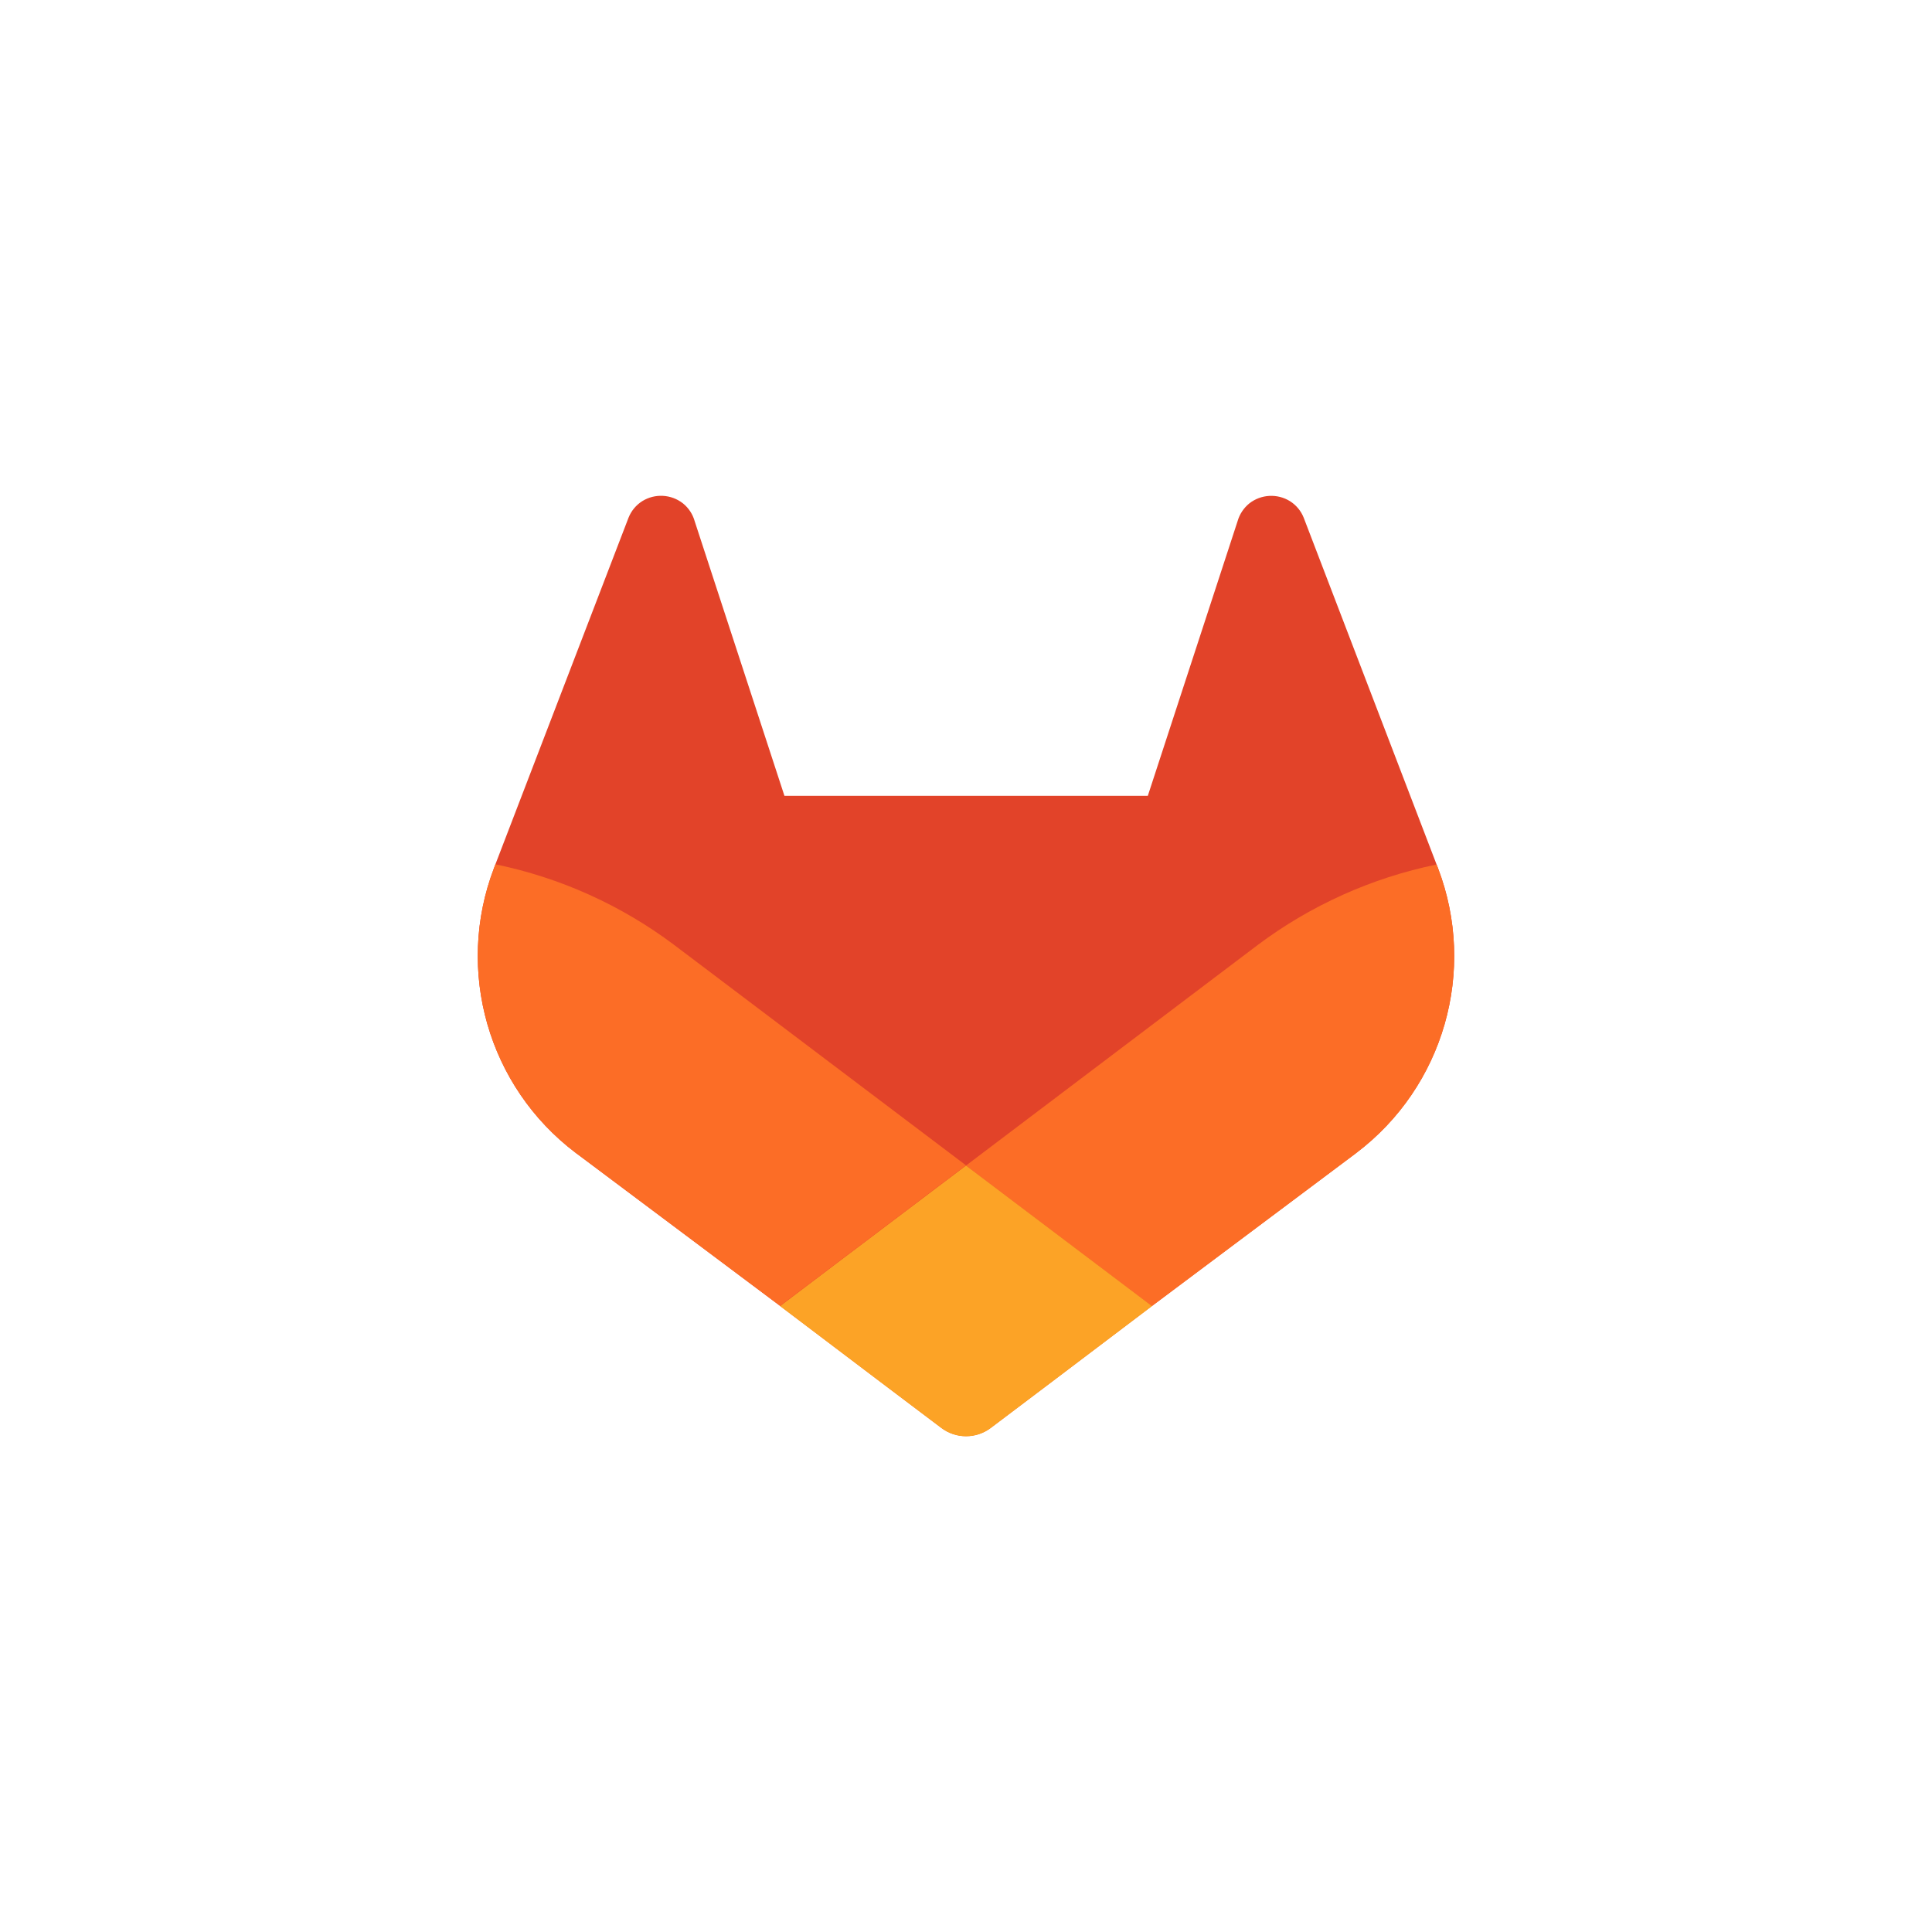
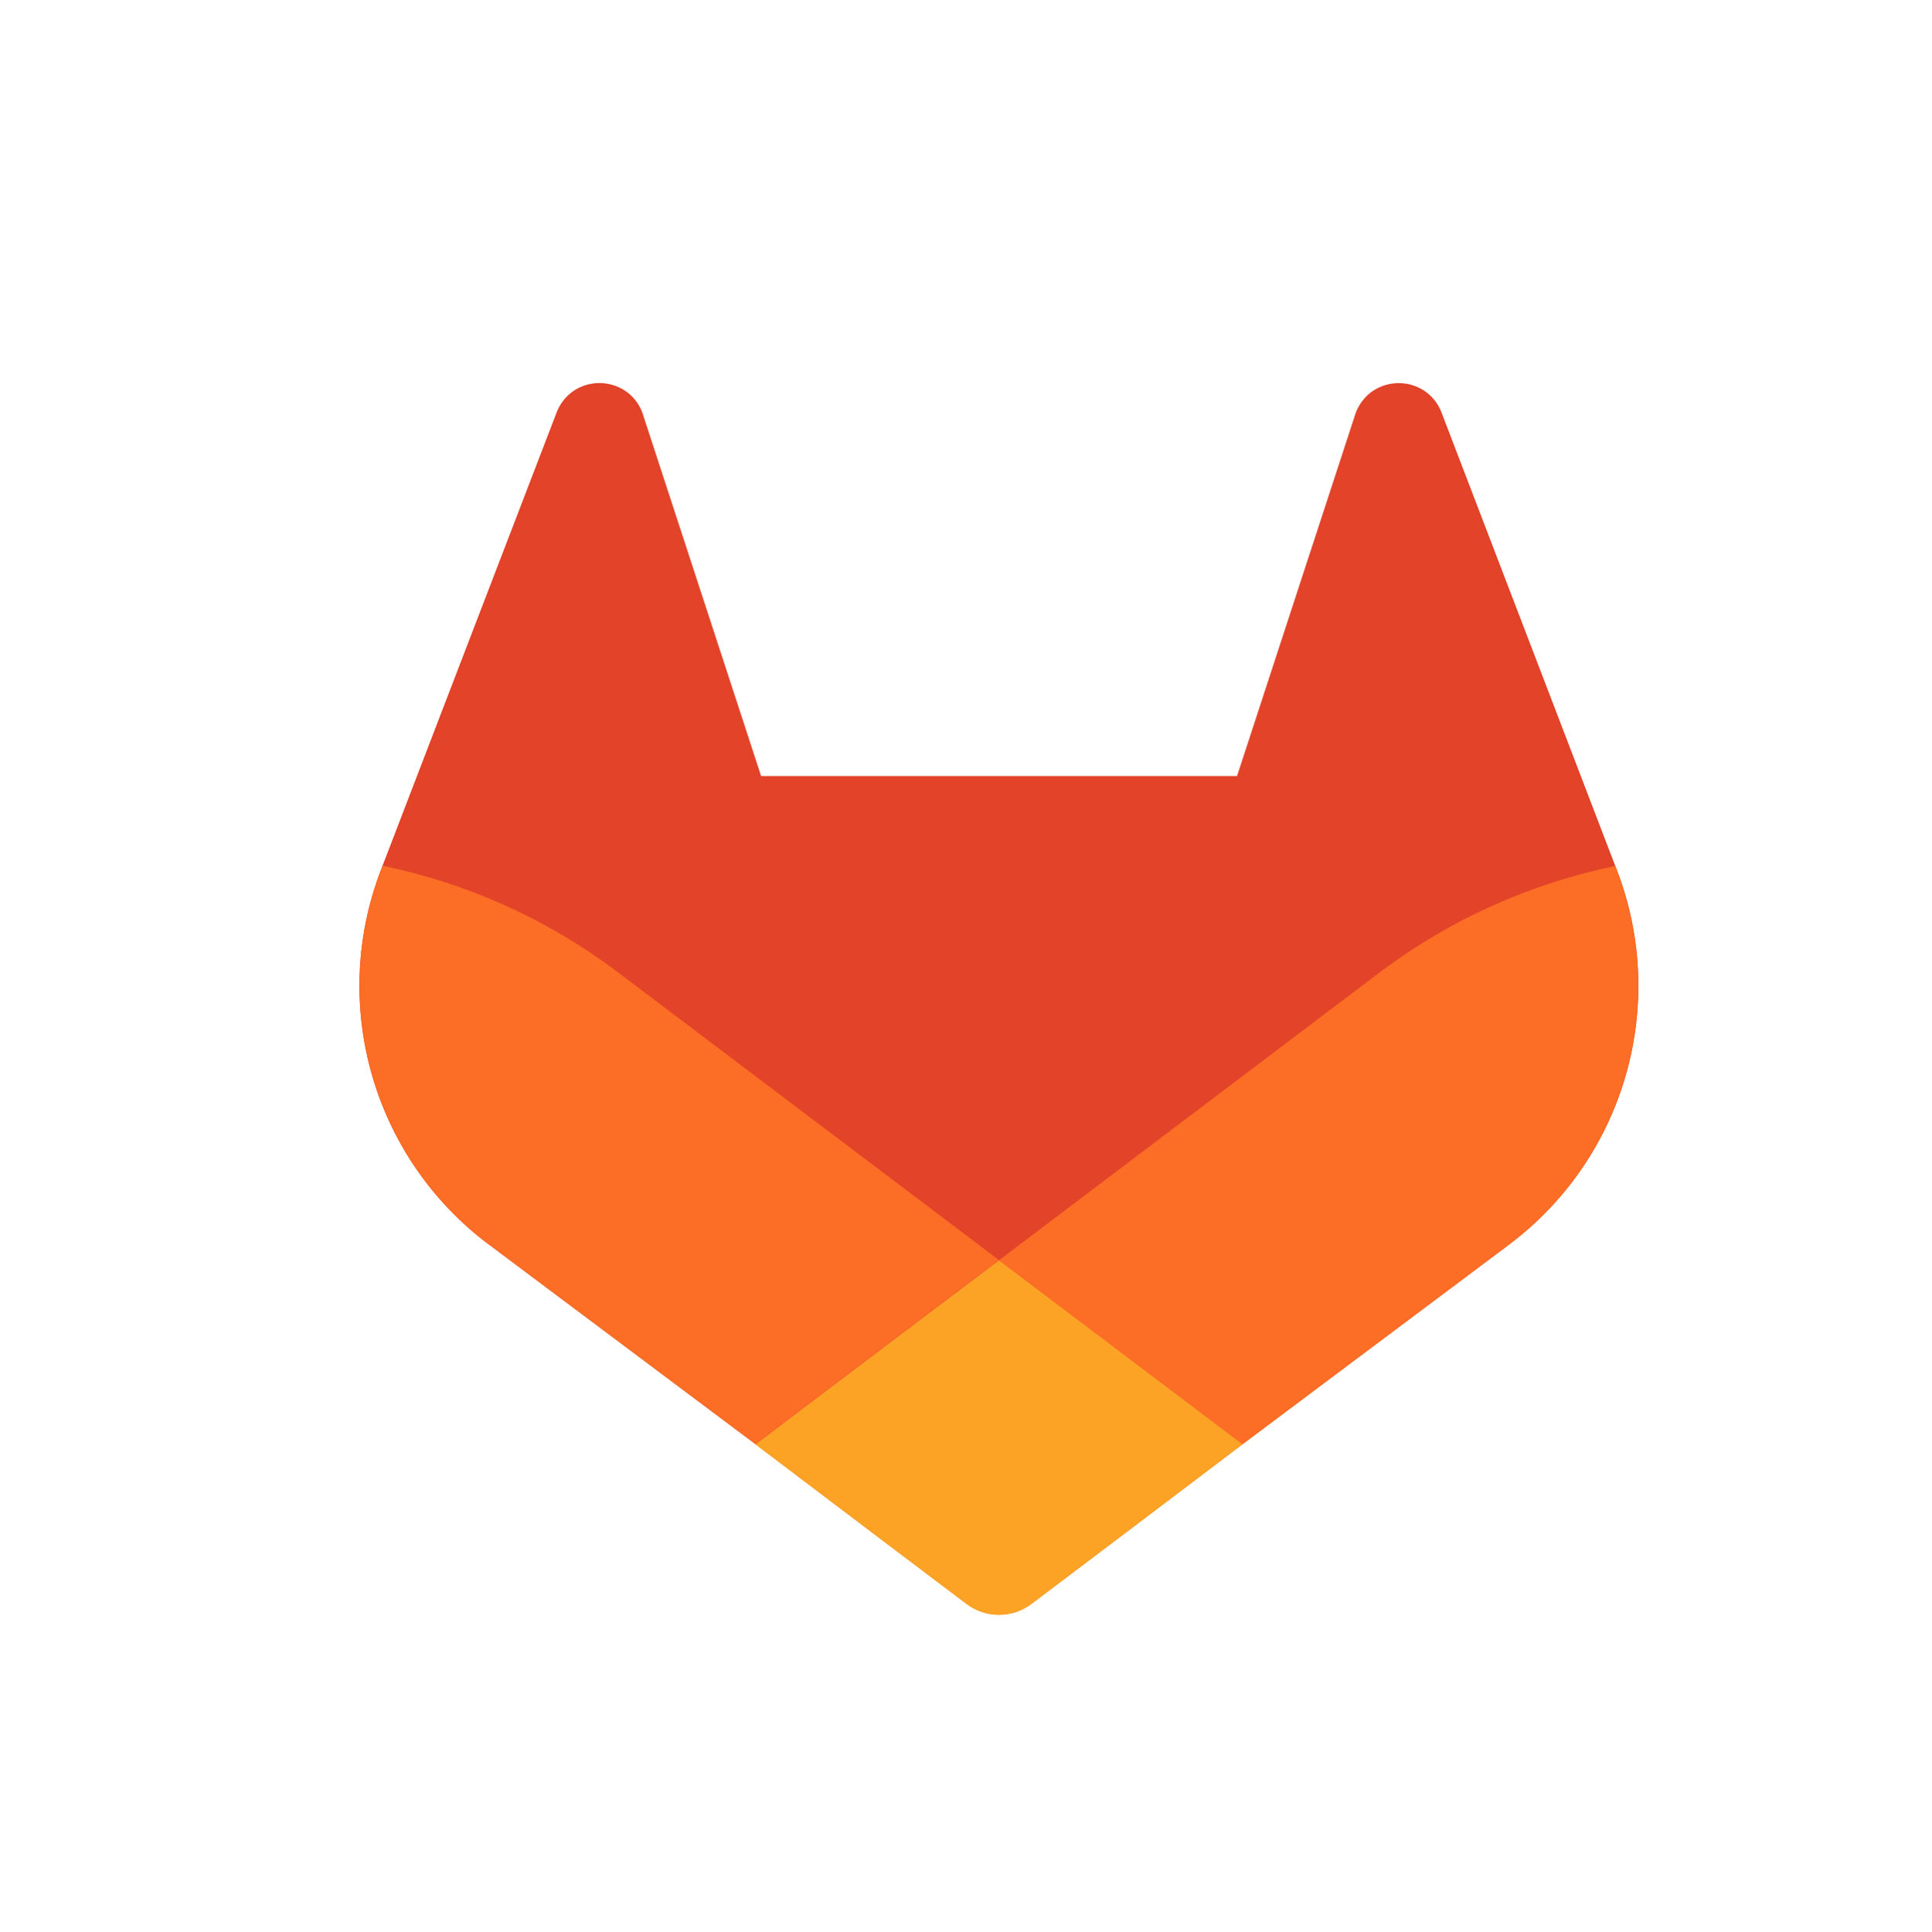
- <svg xmlns="http://www.w3.org/2000/svg" viewBox="0 0 380 380">
+ <svg xmlns="http://www.w3.org/2000/svg" viewBox="40 40 290 290">
  <defs>
    <style>.cls-1{fill:#e24329;}.cls-2{fill:#fc6d26;}.cls-3{fill:#fca326;}</style>
  </defs>
  <g id="LOGO">
    <path class="cls-1" d="M282.83,170.73l-.27-.69-26.14-68.22a6.81,6.81,0,0,0-2.69-3.24,7,7,0,0,0-8,.43,7,7,0,0,0-2.32,3.52l-17.65,54H154.29l-17.65-54A6.86,6.86,0,0,0,134.32,99a7,7,0,0,0-8-.43,6.87,6.87,0,0,0-2.69,3.24L97.44,170l-.26.69a48.54,48.54,0,0,0,16.1,56.1l.09.07.24.17,39.82,29.82,19.7,14.91,12,9.06a8.07,8.07,0,0,0,9.76,0l12-9.06,19.7-14.91,40.06-30,.1-.08A48.56,48.56,0,0,0,282.83,170.73Z" />
    <path class="cls-2" d="M282.83,170.73l-.27-.69a88.3,88.3,0,0,0-35.15,15.8L190,229.25c19.55,14.79,36.57,27.64,36.57,27.64l40.06-30,.1-.08A48.56,48.56,0,0,0,282.83,170.73Z" />
    <path class="cls-3" d="M153.43,256.89l19.7,14.91,12,9.06a8.07,8.07,0,0,0,9.76,0l12-9.06,19.7-14.91S209.55,244,190,229.25C170.45,244,153.43,256.89,153.43,256.89Z" />
    <path class="cls-2" d="M132.58,185.84A88.19,88.19,0,0,0,97.44,170l-.26.69a48.54,48.54,0,0,0,16.1,56.1l.09.07.24.17,39.82,29.82s17-12.85,36.57-27.64Z" />
  </g>
</svg>
